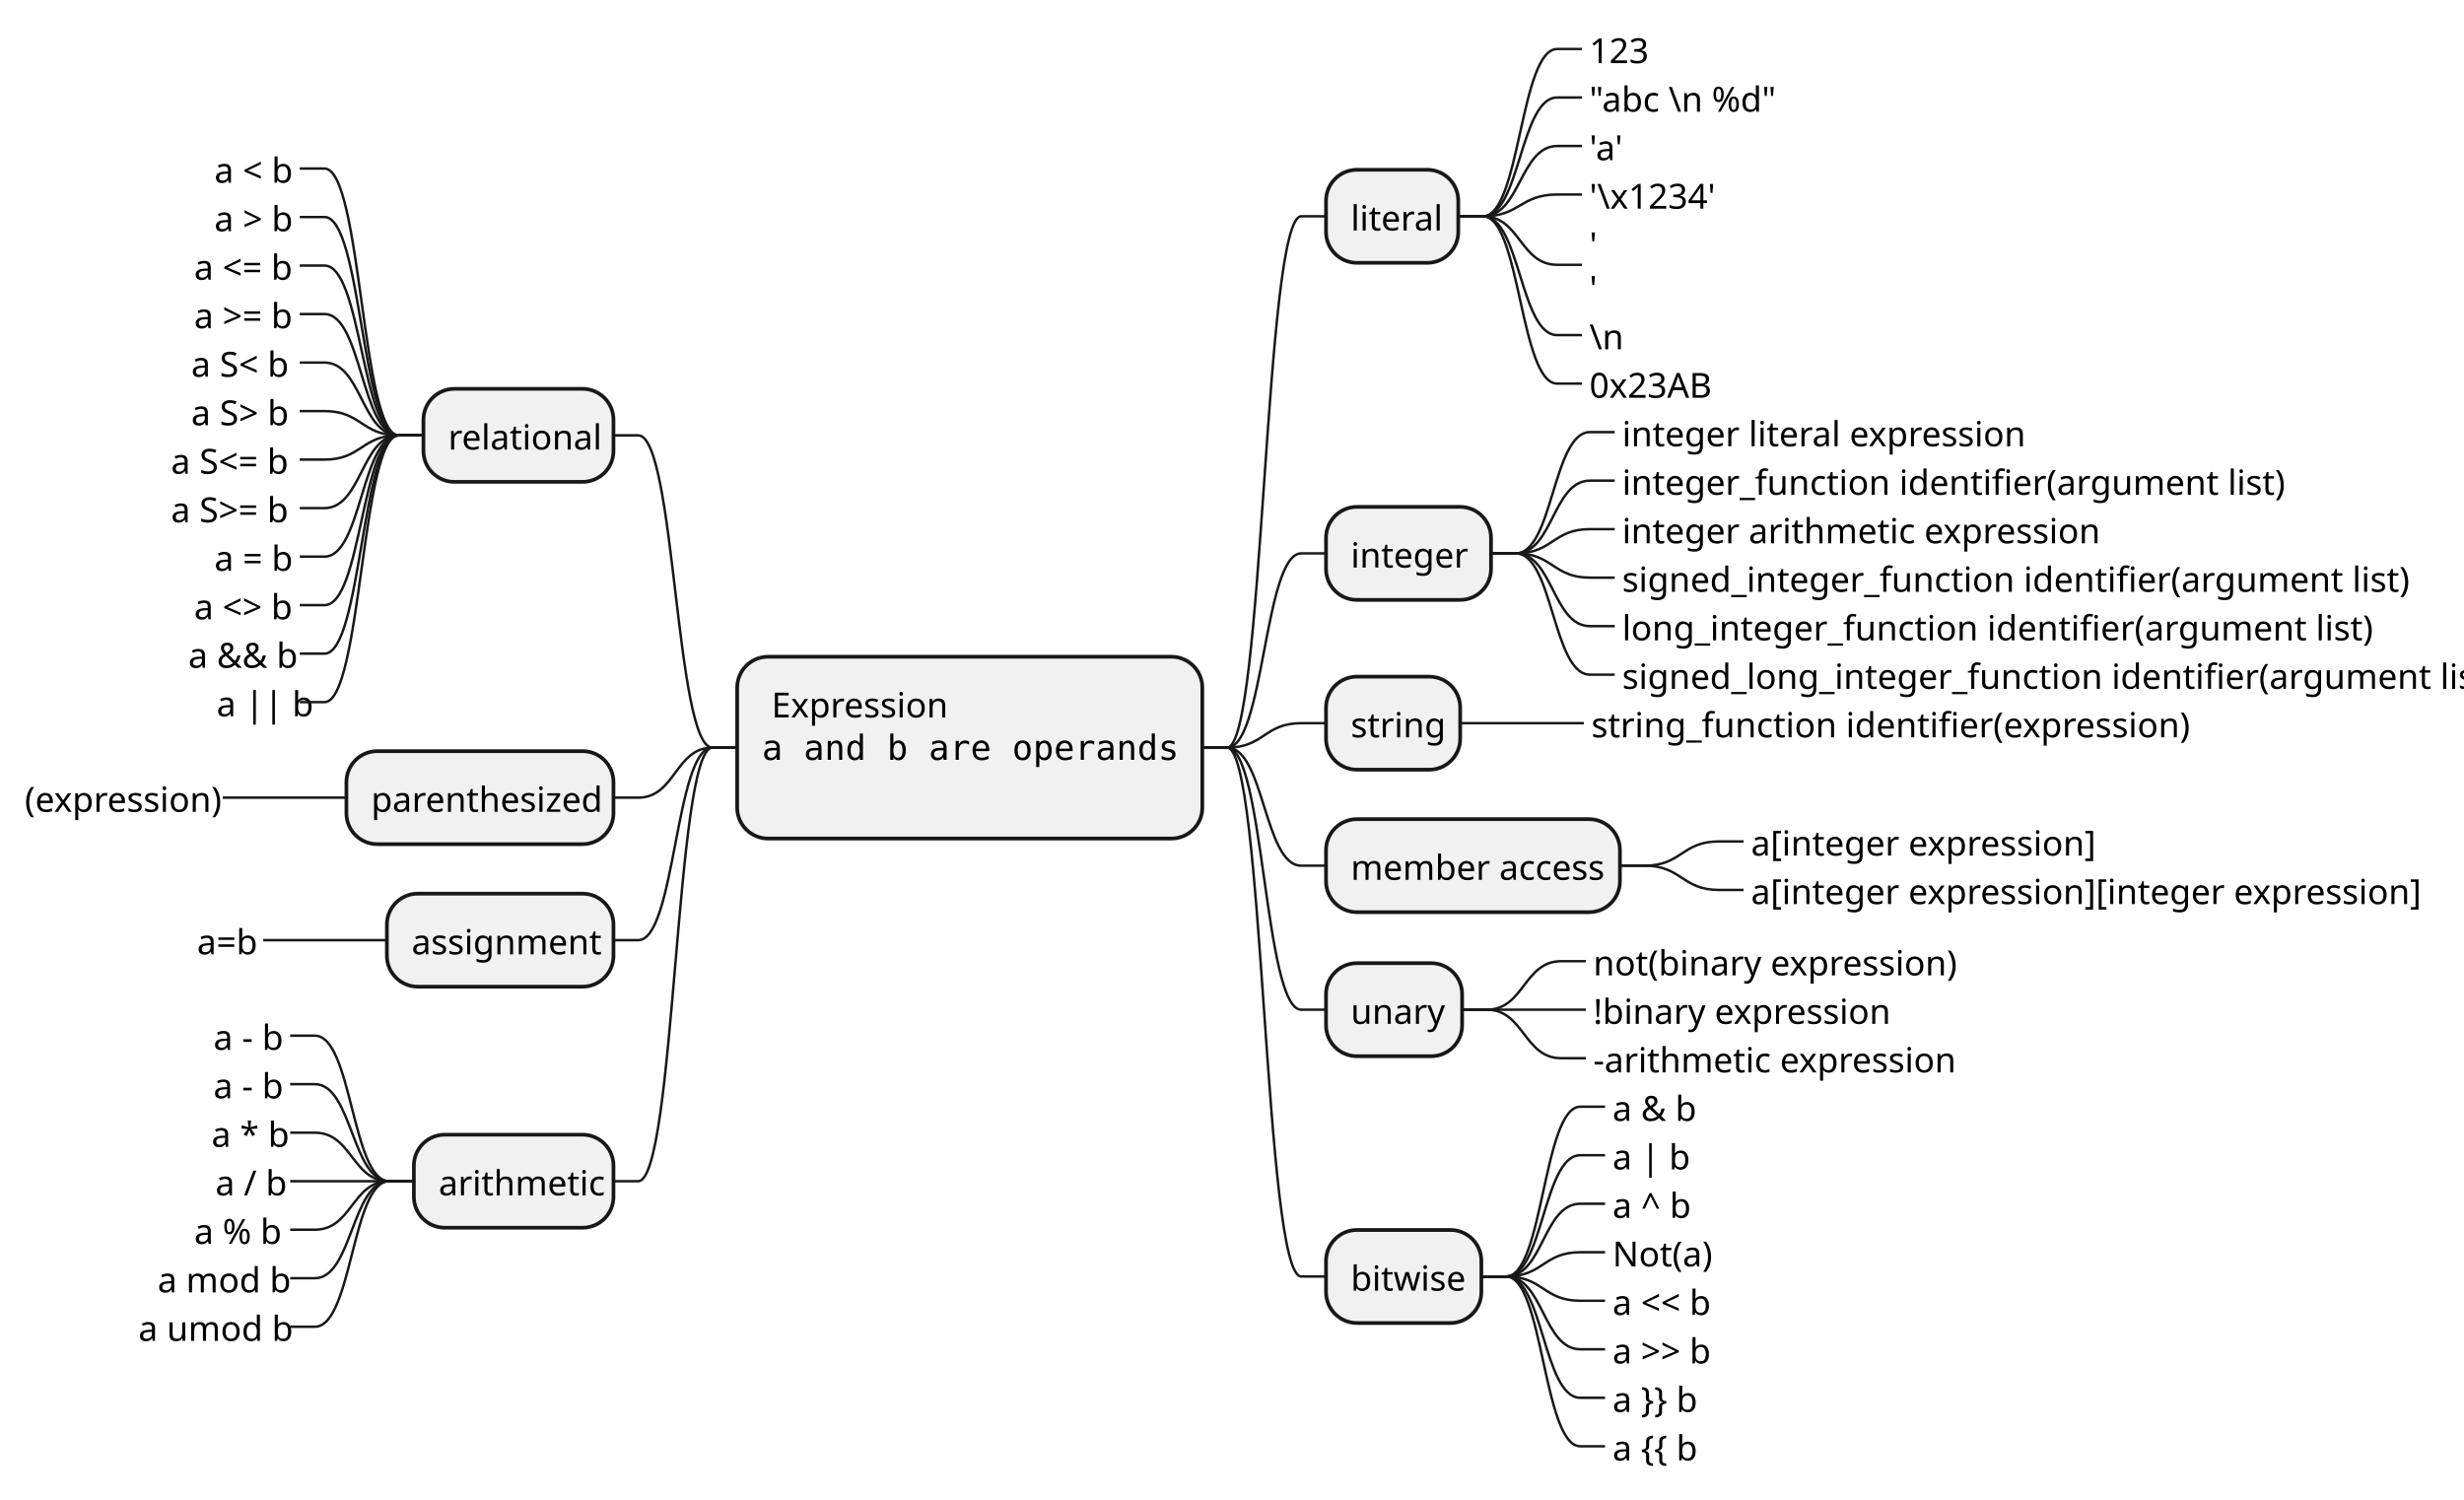
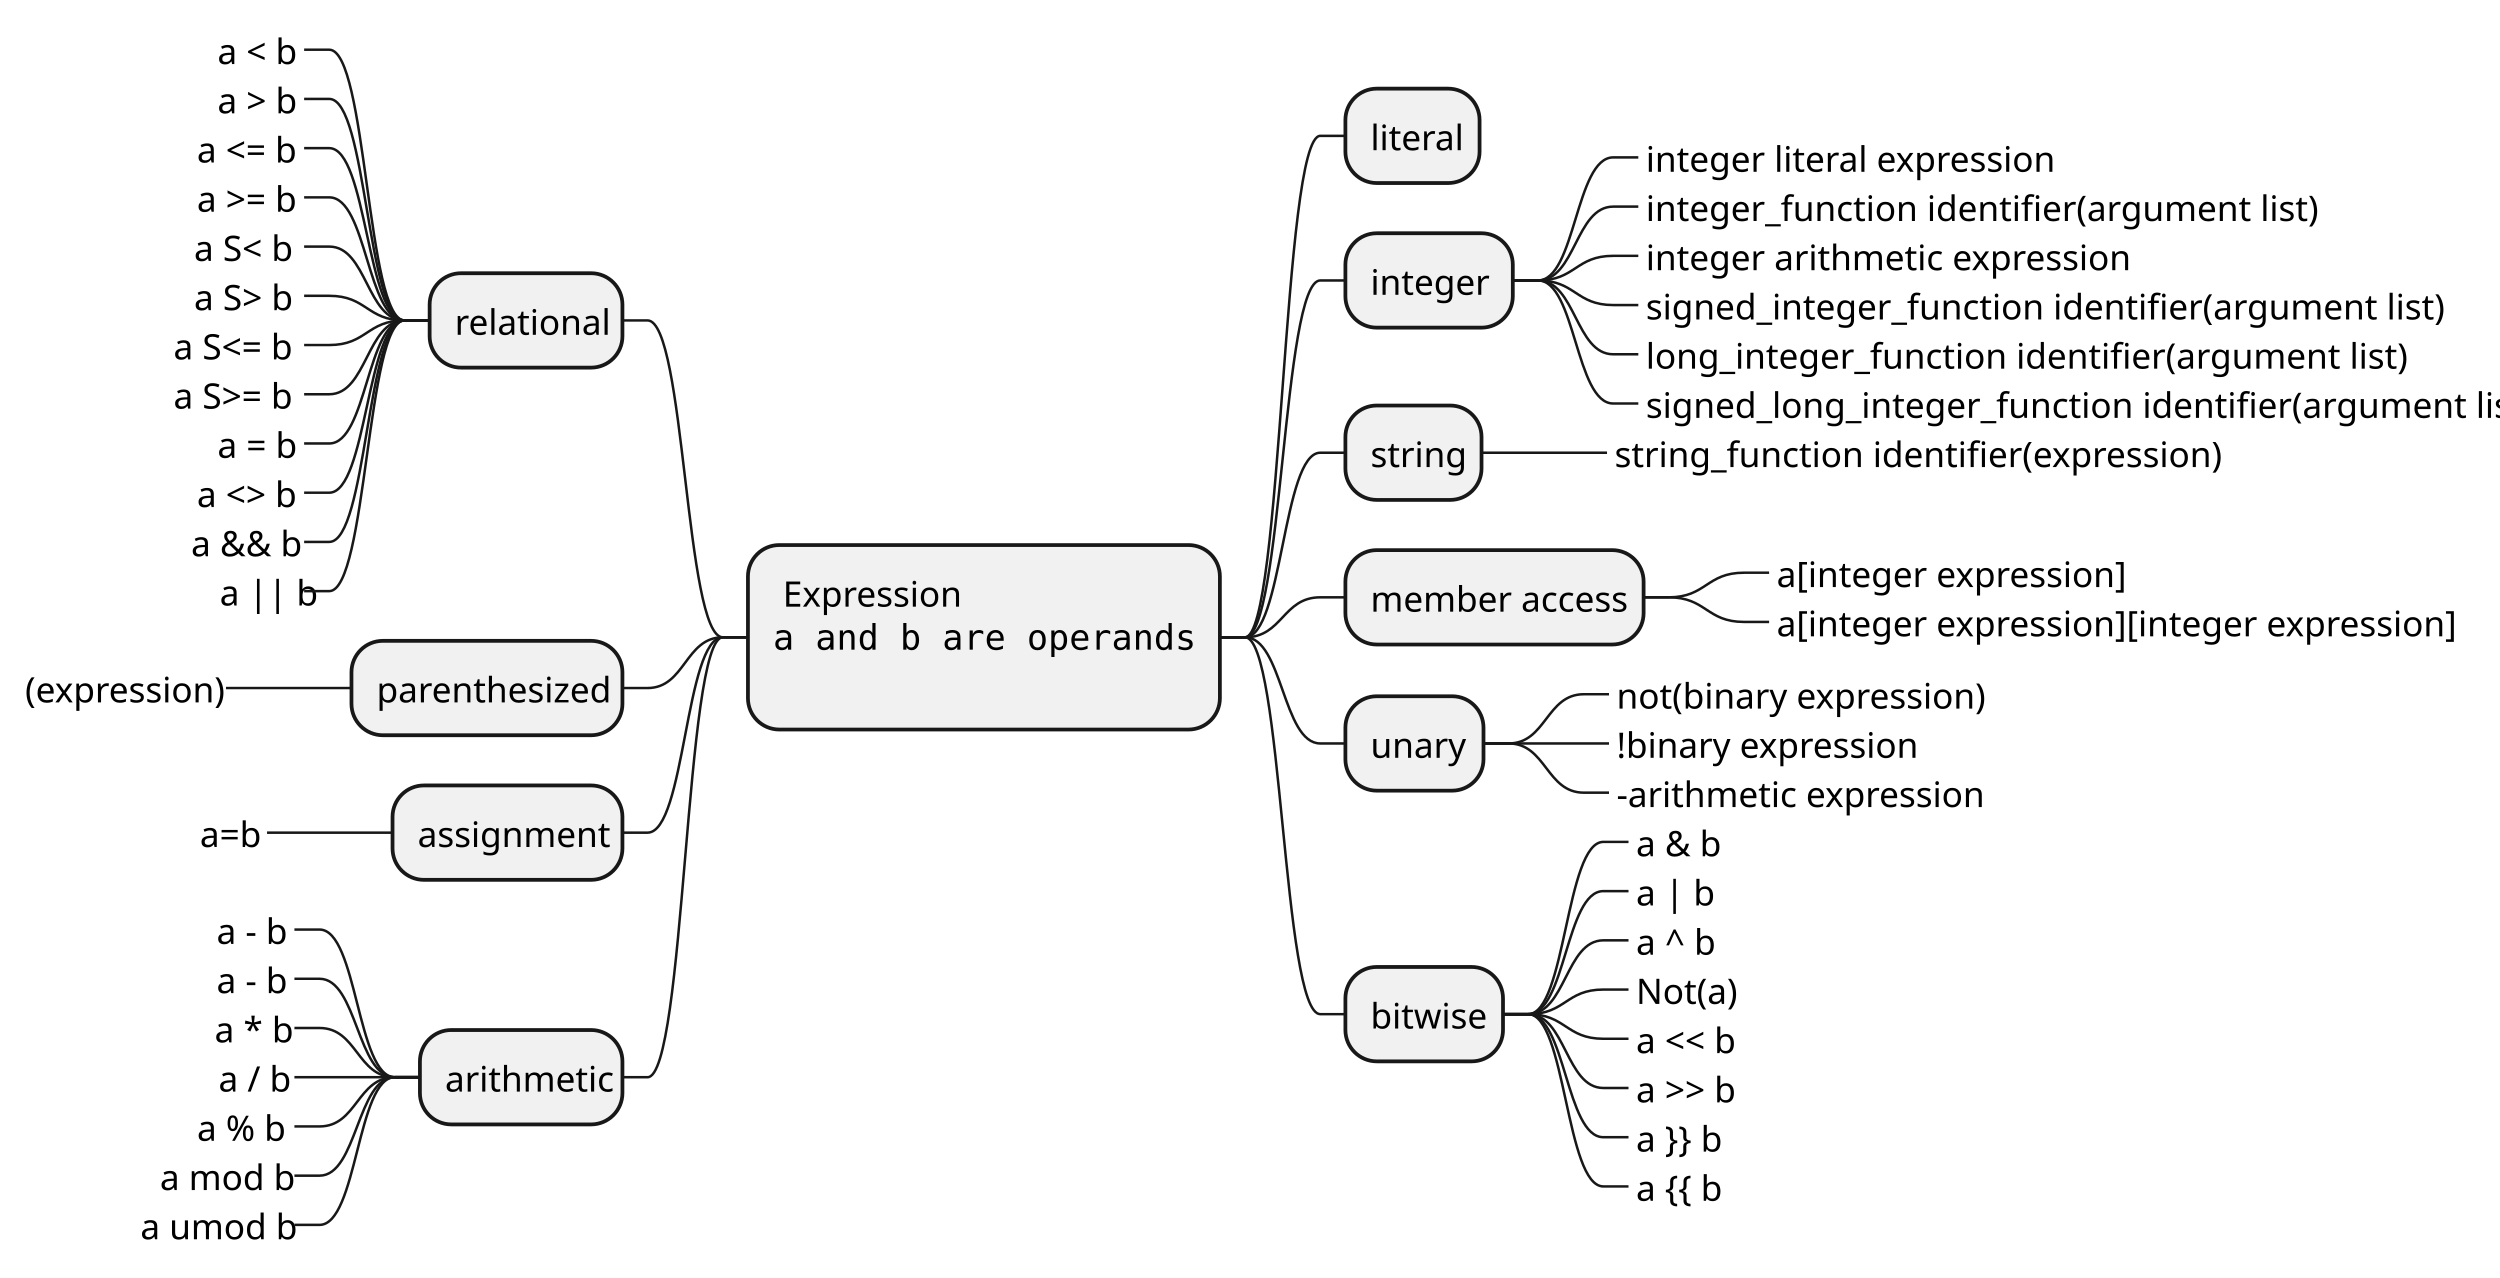
- <svg xmlns="http://www.w3.org/2000/svg" contentStyleType="text/css" height="606px" preserveAspectRatio="none" style="width:996px;height:606px;background:#FFFFFF;" version="1.1" viewBox="0 0 996 606" width="996px" zoomAndPan="magnify">
+ <svg xmlns="http://www.w3.org/2000/svg" contentStyleType="text/css" height="509px" preserveAspectRatio="none" style="width:996px;height:509px;background:#FFFFFF;" version="1.1" viewBox="0 0 996 509" width="996px" zoomAndPan="magnify">
  <defs />
  <g>
-     <rect fill="#F1F1F1" height="73.498" rx="12.5" ry="12.5" style="stroke:#181818;stroke-width:1.5;" width="188.027" x="297.978" y="265.478" />
-     <text fill="#000000" font-family="sans-serif" font-size="14" lengthAdjust="spacing" textLength="69.255" x="311.868" y="290.011">Expression</text>
-     <text fill="#000000" font-family="monospace" font-size="14" lengthAdjust="spacing" textLength="168.027" x="307.978" y="307.162">a and b are operands</text>
-     <text fill="#000000" font-family="sans-serif" font-size="14" lengthAdjust="spacing" textLength="3.89" x="307.978" y="325.899"> </text>
-     <rect fill="#F1F1F1" height="37.609" rx="12.5" ry="12.5" style="stroke:#181818;stroke-width:1.5;" width="53.455" x="536.006" y="68.633" />
-     <text fill="#000000" font-family="sans-serif" font-size="14" lengthAdjust="spacing" textLength="33.455" x="546.006" y="93.166">literal</text>
-     <text fill="#000000" font-family="sans-serif" font-size="14" lengthAdjust="spacing" textLength="23.358" x="642.461" y="25.533">123</text>
-     <path d="M589.461,87.438 L599.461,87.438 C614.461,87.438 614.461,19.805 629.461,19.805 L639.461,19.805 " fill="none" style="stroke:#181818;stroke-width:1.0;" />
-     <text fill="#000000" font-family="sans-serif" font-size="14" lengthAdjust="spacing" textLength="72.201" x="642.461" y="45.143">"abc \n %d"</text>
-     <path d="M589.461,87.438 L599.461,87.438 C614.461,87.438 614.461,39.414 629.461,39.414 L639.461,39.414 " fill="none" style="stroke:#181818;stroke-width:1.0;" />
-     <text fill="#000000" font-family="sans-serif" font-size="14" lengthAdjust="spacing" textLength="13.132" x="642.461" y="64.752">'a'</text>
-     <path d="M589.461,87.438 L599.461,87.438 C614.461,87.438 614.461,59.023 629.461,59.023 L639.461,59.023 " fill="none" style="stroke:#181818;stroke-width:1.0;" />
-     <text fill="#000000" font-family="sans-serif" font-size="14" lengthAdjust="spacing" textLength="47.38" x="642.461" y="84.361">'\x1234'</text>
-     <path d="M589.461,87.438 L599.461,87.438 C614.461,87.438 614.461,78.633 629.461,78.633 L639.461,78.633 " fill="none" style="stroke:#181818;stroke-width:1.0;" />
-     <text fill="#000000" font-family="sans-serif" font-size="14" lengthAdjust="spacing" textLength="2.673" x="642.461" y="103.971">'</text>
-     <text fill="#000000" font-family="sans-serif" font-size="14" lengthAdjust="spacing" textLength="2.673" x="642.461" y="121.58">'</text>
-     <path d="M589.461,87.438 L599.461,87.438 C614.461,87.438 614.461,107.047 629.461,107.047 L639.461,107.047 " fill="none" style="stroke:#181818;stroke-width:1.0;" />
-     <text fill="#000000" font-family="sans-serif" font-size="14" lengthAdjust="spacing" textLength="11.676" x="642.461" y="141.19">\n</text>
-     <path d="M589.461,87.438 L599.461,87.438 C614.461,87.438 614.461,135.461 629.461,135.461 L639.461,135.461 " fill="none" style="stroke:#181818;stroke-width:1.0;" />
-     <text fill="#000000" font-family="sans-serif" font-size="14" lengthAdjust="spacing" textLength="49.034" x="642.461" y="160.799">0x23AB</text>
-     <path d="M589.461,87.438 L599.461,87.438 C614.461,87.438 614.461,155.07 629.461,155.07 L639.461,155.07 " fill="none" style="stroke:#181818;stroke-width:1.0;" />
-     <path d="M486.006,302.227 L496.006,302.227 C511.006,302.227 511.006,87.438 526.006,87.438 L536.006,87.438 " fill="none" style="stroke:#181818;stroke-width:1.0;" />
-     <rect fill="#F1F1F1" height="37.609" rx="12.5" ry="12.5" style="stroke:#181818;stroke-width:1.5;" width="66.696" x="536.006" y="204.898" />
-     <text fill="#000000" font-family="sans-serif" font-size="14" lengthAdjust="spacing" textLength="42.807" x="546.006" y="229.432">integer</text>
-     <text fill="#000000" font-family="sans-serif" font-size="14" lengthAdjust="spacing" textLength="151.744" x="655.702" y="180.408">integer literal expression</text>
-     <path d="M602.702,223.703 L612.702,223.703 C627.702,223.703 627.702,174.68 642.702,174.68 L652.702,174.68 " fill="none" style="stroke:#181818;stroke-width:1.0;" />
-     <text fill="#000000" font-family="sans-serif" font-size="14" lengthAdjust="spacing" textLength="245.902" x="655.702" y="200.018">integer_function identifier(argument list)</text>
-     <path d="M602.702,223.703 L612.702,223.703 C627.702,223.703 627.702,194.289 642.702,194.289 L652.702,194.289 " fill="none" style="stroke:#181818;stroke-width:1.0;" />
-     <text fill="#000000" font-family="sans-serif" font-size="14" lengthAdjust="spacing" textLength="178.972" x="655.702" y="219.627">integer arithmetic expression</text>
-     <path d="M602.702,223.703 L612.702,223.703 C627.702,223.703 627.702,213.898 642.702,213.898 L652.702,213.898 " fill="none" style="stroke:#181818;stroke-width:1.0;" />
-     <text fill="#000000" font-family="sans-serif" font-size="14" lengthAdjust="spacing" textLength="294.943" x="655.702" y="239.236">signed_integer_function identifier(argument list)</text>
-     <path d="M602.702,223.703 L612.702,223.703 C627.702,223.703 627.702,233.508 642.702,233.508 L652.702,233.508 " fill="none" style="stroke:#181818;stroke-width:1.0;" />
-     <text fill="#000000" font-family="sans-serif" font-size="14" lengthAdjust="spacing" textLength="280.157" x="655.702" y="258.846">long_integer_function identifier(argument list)</text>
-     <path d="M602.702,223.703 L612.702,223.703 C627.702,223.703 627.702,253.117 642.702,253.117 L652.702,253.117 " fill="none" style="stroke:#181818;stroke-width:1.0;" />
-     <text fill="#000000" font-family="sans-serif" font-size="14" lengthAdjust="spacing" textLength="329.198" x="655.702" y="278.455">signed_long_integer_function identifier(argument list)</text>
-     <path d="M602.702,223.703 L612.702,223.703 C627.702,223.703 627.702,272.727 642.702,272.727 L652.702,272.727 " fill="none" style="stroke:#181818;stroke-width:1.0;" />
-     <path d="M486.006,302.227 L496.006,302.227 C511.006,302.227 511.006,223.703 526.006,223.703 L536.006,223.703 " fill="none" style="stroke:#181818;stroke-width:1.0;" />
-     <rect fill="#F1F1F1" height="37.609" rx="12.5" ry="12.5" style="stroke:#181818;stroke-width:1.5;" width="54.234" x="536.006" y="273.531" />
-     <text fill="#000000" font-family="sans-serif" font-size="14" lengthAdjust="spacing" textLength="34.234" x="546.006" y="298.065">string</text>
-     <text fill="#000000" font-family="sans-serif" font-size="14" lengthAdjust="spacing" textLength="224.889" x="643.24" y="298.065">string_function identifier(expression)</text>
-     <path d="M590.24,292.336 L600.24,292.336 C615.24,292.336 615.24,292.336 630.24,292.336 L640.24,292.336 " fill="none" style="stroke:#181818;stroke-width:1.0;" />
-     <path d="M486.006,302.227 L496.006,302.227 C511.006,302.227 511.006,292.336 526.006,292.336 L536.006,292.336 " fill="none" style="stroke:#181818;stroke-width:1.0;" />
-     <rect fill="#F1F1F1" height="37.609" rx="12.5" ry="12.5" style="stroke:#181818;stroke-width:1.5;" width="118.807" x="536.006" y="331.141" />
-     <text fill="#000000" font-family="sans-serif" font-size="14" lengthAdjust="spacing" textLength="98.807" x="546.006" y="355.674">member access</text>
-     <text fill="#000000" font-family="sans-serif" font-size="14" lengthAdjust="spacing" textLength="129.965" x="707.812" y="345.869">a[integer expression]</text>
-     <path d="M654.812,349.945 L664.812,349.945 C679.812,349.945 679.812,340.141 694.812,340.141 L704.812,340.141 " fill="none" style="stroke:#181818;stroke-width:1.0;" />
-     <text fill="#000000" font-family="sans-serif" font-size="14" lengthAdjust="spacing" textLength="252.144" x="707.812" y="365.478">a[integer expression][integer expression]</text>
-     <path d="M654.812,349.945 L664.812,349.945 C679.812,349.945 679.812,359.75 694.812,359.75 L704.812,359.75 " fill="none" style="stroke:#181818;stroke-width:1.0;" />
-     <path d="M486.006,302.227 L496.006,302.227 C511.006,302.227 511.006,349.945 526.006,349.945 L536.006,349.945 " fill="none" style="stroke:#181818;stroke-width:1.0;" />
-     <rect fill="#F1F1F1" height="37.609" rx="12.5" ry="12.5" style="stroke:#181818;stroke-width:1.5;" width="55.02" x="536.006" y="389.359" />
-     <text fill="#000000" font-family="sans-serif" font-size="14" lengthAdjust="spacing" textLength="35.02" x="546.006" y="413.893">unary</text>
-     <text fill="#000000" font-family="sans-serif" font-size="14" lengthAdjust="spacing" textLength="138.51" x="644.026" y="394.283">not(binary expression)</text>
-     <path d="M591.026,408.164 L601.026,408.164 C616.026,408.164 616.026,388.555 631.026,388.555 L641.026,388.555 " fill="none" style="stroke:#181818;stroke-width:1.0;" />
-     <text fill="#000000" font-family="sans-serif" font-size="14" lengthAdjust="spacing" textLength="113.613" x="644.026" y="413.893">!binary expression</text>
-     <path d="M591.026,408.164 L601.026,408.164 C616.026,408.164 616.026,408.164 631.026,408.164 L641.026,408.164 " fill="none" style="stroke:#181818;stroke-width:1.0;" />
-     <text fill="#000000" font-family="sans-serif" font-size="14" lengthAdjust="spacing" textLength="136.938" x="644.026" y="433.502">-arithmetic expression</text>
-     <path d="M591.026,408.164 L601.026,408.164 C616.026,408.164 616.026,427.773 631.026,427.773 L641.026,427.773 " fill="none" style="stroke:#181818;stroke-width:1.0;" />
-     <path d="M486.006,302.227 L496.006,302.227 C511.006,302.227 511.006,408.164 526.006,408.164 L536.006,408.164 " fill="none" style="stroke:#181818;stroke-width:1.0;" />
-     <rect fill="#F1F1F1" height="37.609" rx="12.5" ry="12.5" style="stroke:#181818;stroke-width:1.5;" width="62.793" x="536.006" y="497.211" />
-     <text fill="#000000" font-family="sans-serif" font-size="14" lengthAdjust="spacing" textLength="42.793" x="546.006" y="521.744">bitwise</text>
-     <text fill="#000000" font-family="sans-serif" font-size="14" lengthAdjust="spacing" textLength="32.69" x="651.799" y="453.111">a &amp; b</text>
-     <path d="M598.799,516.016 L608.799,516.016 C623.799,516.016 623.799,447.383 638.799,447.383 L648.799,447.383 " fill="none" style="stroke:#181818;stroke-width:1.0;" />
-     <text fill="#000000" font-family="sans-serif" font-size="14" lengthAdjust="spacing" textLength="26.988" x="651.799" y="472.721">a | b</text>
-     <path d="M598.799,516.016 L608.799,516.016 C623.799,516.016 623.799,466.992 638.799,466.992 L648.799,466.992 " fill="none" style="stroke:#181818;stroke-width:1.0;" />
-     <text fill="#000000" font-family="sans-serif" font-size="14" lengthAdjust="spacing" textLength="29.921" x="651.799" y="492.33">a ^ b</text>
-     <path d="M598.799,516.016 L608.799,516.016 C623.799,516.016 623.799,486.602 638.799,486.602 L648.799,486.602 " fill="none" style="stroke:#181818;stroke-width:1.0;" />
-     <text fill="#000000" font-family="sans-serif" font-size="14" lengthAdjust="spacing" textLength="38.897" x="651.799" y="511.94">Not(a)</text>
-     <path d="M598.799,516.016 L608.799,516.016 C623.799,516.016 623.799,506.211 638.799,506.211 L648.799,506.211 " fill="none" style="stroke:#181818;stroke-width:1.0;" />
-     <text fill="#000000" font-family="sans-serif" font-size="14" lengthAdjust="spacing" textLength="39.703" x="651.799" y="531.549">a &lt;&lt; b</text>
-     <path d="M598.799,516.016 L608.799,516.016 C623.799,516.016 623.799,525.82 638.799,525.82 L648.799,525.82 " fill="none" style="stroke:#181818;stroke-width:1.0;" />
-     <text fill="#000000" font-family="sans-serif" font-size="14" lengthAdjust="spacing" textLength="39.703" x="651.799" y="551.158">a &gt;&gt; b</text>
-     <path d="M598.799,516.016 L608.799,516.016 C623.799,516.016 623.799,545.43 638.799,545.43 L648.799,545.43 " fill="none" style="stroke:#181818;stroke-width:1.0;" />
-     <text fill="#000000" font-family="sans-serif" font-size="14" lengthAdjust="spacing" textLength="32.703" x="651.799" y="570.768">a }} b</text>
-     <path d="M598.799,516.016 L608.799,516.016 C623.799,516.016 623.799,565.039 638.799,565.039 L648.799,565.039 " fill="none" style="stroke:#181818;stroke-width:1.0;" />
-     <text fill="#000000" font-family="sans-serif" font-size="14" lengthAdjust="spacing" textLength="32.703" x="651.799" y="590.377">a {{ b</text>
-     <path d="M598.799,516.016 L608.799,516.016 C623.799,516.016 623.799,584.648 638.799,584.648 L648.799,584.648 " fill="none" style="stroke:#181818;stroke-width:1.0;" />
-     <path d="M486.006,302.227 L496.006,302.227 C511.006,302.227 511.006,516.016 526.006,516.016 L536.006,516.016 " fill="none" style="stroke:#181818;stroke-width:1.0;" />
-     <rect fill="#F1F1F1" height="37.609" rx="12.5" ry="12.5" style="stroke:#181818;stroke-width:1.5;" width="76.814" x="171.165" y="157.18" />
-     <text fill="#000000" font-family="sans-serif" font-size="14" lengthAdjust="spacing" textLength="56.813" x="181.165" y="181.713">relational</text>
-     <text fill="#000000" font-family="sans-serif" font-size="14" lengthAdjust="spacing" textLength="31.527" x="86.638" y="73.861">a &lt; b</text>
-     <path d="M171.165,175.984 L161.165,175.984 C146.165,175.984 146.165,68.133 131.165,68.133 L121.165,68.133 " fill="none" style="stroke:#181818;stroke-width:1.0;" />
-     <text fill="#000000" font-family="sans-serif" font-size="14" lengthAdjust="spacing" textLength="31.527" x="86.638" y="93.471">a &gt; b</text>
-     <path d="M171.165,175.984 L161.165,175.984 C146.165,175.984 146.165,87.742 131.165,87.742 L121.165,87.742 " fill="none" style="stroke:#181818;stroke-width:1.0;" />
-     <text fill="#000000" font-family="sans-serif" font-size="14" lengthAdjust="spacing" textLength="39.703" x="78.462" y="113.08">a &lt;= b</text>
-     <path d="M171.165,175.984 L161.165,175.984 C146.165,175.984 146.165,107.352 131.165,107.352 L121.165,107.352 " fill="none" style="stroke:#181818;stroke-width:1.0;" />
-     <text fill="#000000" font-family="sans-serif" font-size="14" lengthAdjust="spacing" textLength="39.703" x="78.462" y="132.69">a &gt;= b</text>
-     <path d="M171.165,175.984 L161.165,175.984 C146.165,175.984 146.165,126.961 131.165,126.961 L121.165,126.961 " fill="none" style="stroke:#181818;stroke-width:1.0;" />
-     <text fill="#000000" font-family="sans-serif" font-size="14" lengthAdjust="spacing" textLength="40.865" x="77.3" y="152.299">a S&lt; b</text>
-     <path d="M171.165,175.984 L161.165,175.984 C146.165,175.984 146.165,146.57 131.165,146.57 L121.165,146.57 " fill="none" style="stroke:#181818;stroke-width:1.0;" />
-     <text fill="#000000" font-family="sans-serif" font-size="14" lengthAdjust="spacing" textLength="40.865" x="77.3" y="171.908">a S&gt; b</text>
-     <path d="M171.165,175.984 L161.165,175.984 C146.165,175.984 146.165,166.18 131.165,166.18 L121.165,166.18 " fill="none" style="stroke:#181818;stroke-width:1.0;" />
-     <text fill="#000000" font-family="sans-serif" font-size="14" lengthAdjust="spacing" textLength="49.041" x="69.124" y="191.518">a S&lt;= b</text>
-     <path d="M171.165,175.984 L161.165,175.984 C146.165,175.984 146.165,185.789 131.165,185.789 L121.165,185.789 " fill="none" style="stroke:#181818;stroke-width:1.0;" />
-     <text fill="#000000" font-family="sans-serif" font-size="14" lengthAdjust="spacing" textLength="49.041" x="69.124" y="211.127">a S&gt;= b</text>
-     <path d="M171.165,175.984 L161.165,175.984 C146.165,175.984 146.165,205.398 131.165,205.398 L121.165,205.398 " fill="none" style="stroke:#181818;stroke-width:1.0;" />
-     <text fill="#000000" font-family="sans-serif" font-size="14" lengthAdjust="spacing" textLength="31.527" x="86.638" y="230.736">a = b</text>
-     <path d="M171.165,175.984 L161.165,175.984 C146.165,175.984 146.165,225.008 131.165,225.008 L121.165,225.008 " fill="none" style="stroke:#181818;stroke-width:1.0;" />
-     <text fill="#000000" font-family="sans-serif" font-size="14" lengthAdjust="spacing" textLength="39.703" x="78.462" y="250.346">a &lt;&gt; b</text>
-     <path d="M171.165,175.984 L161.165,175.984 C146.165,175.984 146.165,244.617 131.165,244.617 L121.165,244.617 " fill="none" style="stroke:#181818;stroke-width:1.0;" />
-     <text fill="#000000" font-family="sans-serif" font-size="14" lengthAdjust="spacing" textLength="42.027" x="76.138" y="269.955">a &amp;&amp; b</text>
-     <path d="M171.165,175.984 L161.165,175.984 C146.165,175.984 146.165,264.227 131.165,264.227 L121.165,264.227 " fill="none" style="stroke:#181818;stroke-width:1.0;" />
-     <text fill="#000000" font-family="sans-serif" font-size="14" lengthAdjust="spacing" textLength="30.625" x="87.54" y="289.565">a || b</text>
-     <path d="M171.165,175.984 L161.165,175.984 C146.165,175.984 146.165,283.836 131.165,283.836 L121.165,283.836 " fill="none" style="stroke:#181818;stroke-width:1.0;" />
-     <path d="M297.978,302.227 L287.978,302.227 C272.978,302.227 272.978,175.984 257.978,175.984 L247.978,175.984 " fill="none" style="stroke:#181818;stroke-width:1.0;" />
-     <rect fill="#F1F1F1" height="37.609" rx="12.5" ry="12.5" style="stroke:#181818;stroke-width:1.5;" width="107.951" x="140.027" y="303.641" />
-     <text fill="#000000" font-family="sans-serif" font-size="14" lengthAdjust="spacing" textLength="87.951" x="150.027" y="328.174">parenthesized</text>
-     <text fill="#000000" font-family="sans-serif" font-size="14" lengthAdjust="spacing" textLength="77.027" x="10" y="328.174">(expression)</text>
-     <path d="M140.027,322.445 L130.027,322.445 C115.027,322.445 115.027,322.445 100.027,322.445 L90.027,322.445 " fill="none" style="stroke:#181818;stroke-width:1.0;" />
-     <path d="M297.978,302.227 L287.978,302.227 C272.978,302.227 272.978,322.445 257.978,322.445 L247.978,322.445 " fill="none" style="stroke:#181818;stroke-width:1.0;" />
-     <rect fill="#F1F1F1" height="37.609" rx="12.5" ry="12.5" style="stroke:#181818;stroke-width:1.5;" width="91.593" x="156.386" y="361.25" />
-     <text fill="#000000" font-family="sans-serif" font-size="14" lengthAdjust="spacing" textLength="71.593" x="166.386" y="385.783">assignment</text>
-     <text fill="#000000" font-family="sans-serif" font-size="14" lengthAdjust="spacing" textLength="23.748" x="79.638" y="385.783">a=b</text>
-     <path d="M156.386,380.055 L146.386,380.055 C131.386,380.055 131.386,380.055 116.386,380.055 L106.386,380.055 " fill="none" style="stroke:#181818;stroke-width:1.0;" />
-     <path d="M297.978,302.227 L287.978,302.227 C272.978,302.227 272.978,380.055 257.978,380.055 L247.978,380.055 " fill="none" style="stroke:#181818;stroke-width:1.0;" />
-     <rect fill="#F1F1F1" height="37.609" rx="12.5" ry="12.5" style="stroke:#181818;stroke-width:1.5;" width="80.683" x="167.296" y="458.688" />
-     <text fill="#000000" font-family="sans-serif" font-size="14" lengthAdjust="spacing" textLength="60.683" x="177.296" y="483.221">arithmetic</text>
-     <text fill="#000000" font-family="sans-serif" font-size="14" lengthAdjust="spacing" textLength="28.014" x="86.282" y="424.393">a - b</text>
-     <path d="M167.296,477.492 L157.296,477.492 C142.296,477.492 142.296,418.664 127.296,418.664 L117.296,418.664 " fill="none" style="stroke:#181818;stroke-width:1.0;" />
-     <text fill="#000000" font-family="sans-serif" font-size="14" lengthAdjust="spacing" textLength="28.014" x="86.282" y="444.002">a - b</text>
-     <path d="M167.296,477.492 L157.296,477.492 C142.296,477.492 142.296,438.273 127.296,438.273 L117.296,438.273 " fill="none" style="stroke:#181818;stroke-width:1.0;" />
-     <text fill="#000000" font-family="sans-serif" font-size="14" lengthAdjust="spacing" textLength="28.8" x="85.496" y="463.611">a * b</text>
-     <path d="M167.296,477.492 L157.296,477.492 C142.296,477.492 142.296,457.883 127.296,457.883 L117.296,457.883 " fill="none" style="stroke:#181818;stroke-width:1.0;" />
-     <text fill="#000000" font-family="sans-serif" font-size="14" lengthAdjust="spacing" textLength="27.241" x="87.055" y="483.221">a / b</text>
-     <path d="M167.296,477.492 L157.296,477.492 C142.296,477.492 142.296,477.492 127.296,477.492 L117.296,477.492 " fill="none" style="stroke:#181818;stroke-width:1.0;" />
-     <text fill="#000000" font-family="sans-serif" font-size="14" lengthAdjust="spacing" textLength="35.8" x="78.496" y="502.83">a % b</text>
-     <path d="M167.296,477.492 L157.296,477.492 C142.296,477.492 142.296,497.102 127.296,497.102 L117.296,497.102 " fill="none" style="stroke:#181818;stroke-width:1.0;" />
-     <text fill="#000000" font-family="sans-serif" font-size="14" lengthAdjust="spacing" textLength="50.586" x="63.71" y="522.439">a mod b</text>
-     <path d="M167.296,477.492 L157.296,477.492 C142.296,477.492 142.296,516.711 127.296,516.711 L117.296,516.711 " fill="none" style="stroke:#181818;stroke-width:1.0;" />
-     <text fill="#000000" font-family="sans-serif" font-size="14" lengthAdjust="spacing" textLength="58.372" x="55.924" y="542.049">a umod b</text>
-     <path d="M167.296,477.492 L157.296,477.492 C142.296,477.492 142.296,536.32 127.296,536.32 L117.296,536.32 " fill="none" style="stroke:#181818;stroke-width:1.0;" />
-     <path d="M297.978,302.227 L287.978,302.227 C272.978,302.227 272.978,477.492 257.978,477.492 L247.978,477.492 " fill="none" style="stroke:#181818;stroke-width:1.0;" />
+     <rect fill="#F1F1F1" height="73.498" rx="12.5" ry="12.5" style="stroke:#181818;stroke-width:1.5;" width="188.027" x="297.978" y="217.149" />
+     <text fill="#000000" font-family="sans-serif" font-size="14" lengthAdjust="spacing" textLength="69.255" x="311.868" y="241.683">Expression</text>
+     <text fill="#000000" font-family="monospace" font-size="14" lengthAdjust="spacing" textLength="168.027" x="307.978" y="258.834">a and b are operands</text>
+     <text fill="#000000" font-family="sans-serif" font-size="14" lengthAdjust="spacing" textLength="3.89" x="307.978" y="277.571"> </text>
+     <rect fill="#F1F1F1" height="37.609" rx="12.5" ry="12.5" style="stroke:#181818;stroke-width:1.5;" width="53.455" x="536.006" y="35.316" />
+     <text fill="#000000" font-family="sans-serif" font-size="14" lengthAdjust="spacing" textLength="33.455" x="546.006" y="59.85">literal</text>
+     <path d="M486.006,253.898 L496.006,253.898 C511.006,253.898 511.006,54.121 526.006,54.121 L536.006,54.121 " fill="none" style="stroke:#181818;stroke-width:1.0;" />
+     <rect fill="#F1F1F1" height="37.609" rx="12.5" ry="12.5" style="stroke:#181818;stroke-width:1.5;" width="66.696" x="536.006" y="92.926" />
+     <text fill="#000000" font-family="sans-serif" font-size="14" lengthAdjust="spacing" textLength="42.807" x="546.006" y="117.459">integer</text>
+     <text fill="#000000" font-family="sans-serif" font-size="14" lengthAdjust="spacing" textLength="151.744" x="655.702" y="68.436">integer literal expression</text>
+     <path d="M602.702,111.731 L612.702,111.731 C627.702,111.731 627.702,62.707 642.702,62.707 L652.702,62.707 " fill="none" style="stroke:#181818;stroke-width:1.0;" />
+     <text fill="#000000" font-family="sans-serif" font-size="14" lengthAdjust="spacing" textLength="245.902" x="655.702" y="88.045">integer_function identifier(argument list)</text>
+     <path d="M602.702,111.731 L612.702,111.731 C627.702,111.731 627.702,82.316 642.702,82.316 L652.702,82.316 " fill="none" style="stroke:#181818;stroke-width:1.0;" />
+     <text fill="#000000" font-family="sans-serif" font-size="14" lengthAdjust="spacing" textLength="178.972" x="655.702" y="107.654">integer arithmetic expression</text>
+     <path d="M602.702,111.731 L612.702,111.731 C627.702,111.731 627.702,101.926 642.702,101.926 L652.702,101.926 " fill="none" style="stroke:#181818;stroke-width:1.0;" />
+     <text fill="#000000" font-family="sans-serif" font-size="14" lengthAdjust="spacing" textLength="294.943" x="655.702" y="127.264">signed_integer_function identifier(argument list)</text>
+     <path d="M602.702,111.731 L612.702,111.731 C627.702,111.731 627.702,121.535 642.702,121.535 L652.702,121.535 " fill="none" style="stroke:#181818;stroke-width:1.0;" />
+     <text fill="#000000" font-family="sans-serif" font-size="14" lengthAdjust="spacing" textLength="280.157" x="655.702" y="146.873">long_integer_function identifier(argument list)</text>
+     <path d="M602.702,111.731 L612.702,111.731 C627.702,111.731 627.702,141.144 642.702,141.144 L652.702,141.144 " fill="none" style="stroke:#181818;stroke-width:1.0;" />
+     <text fill="#000000" font-family="sans-serif" font-size="14" lengthAdjust="spacing" textLength="329.198" x="655.702" y="166.482">signed_long_integer_function identifier(argument list)</text>
+     <path d="M602.702,111.731 L612.702,111.731 C627.702,111.731 627.702,160.754 642.702,160.754 L652.702,160.754 " fill="none" style="stroke:#181818;stroke-width:1.0;" />
+     <path d="M486.006,253.898 L496.006,253.898 C511.006,253.898 511.006,111.731 526.006,111.731 L536.006,111.731 " fill="none" style="stroke:#181818;stroke-width:1.0;" />
+     <rect fill="#F1F1F1" height="37.609" rx="12.5" ry="12.5" style="stroke:#181818;stroke-width:1.5;" width="54.234" x="536.006" y="161.559" />
+     <text fill="#000000" font-family="sans-serif" font-size="14" lengthAdjust="spacing" textLength="34.234" x="546.006" y="186.092">string</text>
+     <text fill="#000000" font-family="sans-serif" font-size="14" lengthAdjust="spacing" textLength="224.889" x="643.24" y="186.092">string_function identifier(expression)</text>
+     <path d="M590.24,180.363 L600.24,180.363 C615.24,180.363 615.24,180.363 630.24,180.363 L640.24,180.363 " fill="none" style="stroke:#181818;stroke-width:1.0;" />
+     <path d="M486.006,253.898 L496.006,253.898 C511.006,253.898 511.006,180.363 526.006,180.363 L536.006,180.363 " fill="none" style="stroke:#181818;stroke-width:1.0;" />
+     <rect fill="#F1F1F1" height="37.609" rx="12.5" ry="12.5" style="stroke:#181818;stroke-width:1.5;" width="118.807" x="536.006" y="219.168" />
+     <text fill="#000000" font-family="sans-serif" font-size="14" lengthAdjust="spacing" textLength="98.807" x="546.006" y="243.701">member access</text>
+     <text fill="#000000" font-family="sans-serif" font-size="14" lengthAdjust="spacing" textLength="129.965" x="707.812" y="233.897">a[integer expression]</text>
+     <path d="M654.812,237.973 L664.812,237.973 C679.812,237.973 679.812,228.168 694.812,228.168 L704.812,228.168 " fill="none" style="stroke:#181818;stroke-width:1.0;" />
+     <text fill="#000000" font-family="sans-serif" font-size="14" lengthAdjust="spacing" textLength="252.144" x="707.812" y="253.506">a[integer expression][integer expression]</text>
+     <path d="M654.812,237.973 L664.812,237.973 C679.812,237.973 679.812,247.777 694.812,247.777 L704.812,247.777 " fill="none" style="stroke:#181818;stroke-width:1.0;" />
+     <path d="M486.006,253.898 L496.006,253.898 C511.006,253.898 511.006,237.973 526.006,237.973 L536.006,237.973 " fill="none" style="stroke:#181818;stroke-width:1.0;" />
+     <rect fill="#F1F1F1" height="37.609" rx="12.5" ry="12.5" style="stroke:#181818;stroke-width:1.5;" width="55.02" x="536.006" y="277.387" />
+     <text fill="#000000" font-family="sans-serif" font-size="14" lengthAdjust="spacing" textLength="35.02" x="546.006" y="301.92">unary</text>
+     <text fill="#000000" font-family="sans-serif" font-size="14" lengthAdjust="spacing" textLength="138.51" x="644.026" y="282.31">not(binary expression)</text>
+     <path d="M591.026,296.191 L601.026,296.191 C616.026,296.191 616.026,276.582 631.026,276.582 L641.026,276.582 " fill="none" style="stroke:#181818;stroke-width:1.0;" />
+     <text fill="#000000" font-family="sans-serif" font-size="14" lengthAdjust="spacing" textLength="113.613" x="644.026" y="301.92">!binary expression</text>
+     <path d="M591.026,296.191 L601.026,296.191 C616.026,296.191 616.026,296.191 631.026,296.191 L641.026,296.191 " fill="none" style="stroke:#181818;stroke-width:1.0;" />
+     <text fill="#000000" font-family="sans-serif" font-size="14" lengthAdjust="spacing" textLength="136.938" x="644.026" y="321.529">-arithmetic expression</text>
+     <path d="M591.026,296.191 L601.026,296.191 C616.026,296.191 616.026,315.801 631.026,315.801 L641.026,315.801 " fill="none" style="stroke:#181818;stroke-width:1.0;" />
+     <path d="M486.006,253.898 L496.006,253.898 C511.006,253.898 511.006,296.191 526.006,296.191 L536.006,296.191 " fill="none" style="stroke:#181818;stroke-width:1.0;" />
+     <rect fill="#F1F1F1" height="37.609" rx="12.5" ry="12.5" style="stroke:#181818;stroke-width:1.5;" width="62.793" x="536.006" y="385.238" />
+     <text fill="#000000" font-family="sans-serif" font-size="14" lengthAdjust="spacing" textLength="42.793" x="546.006" y="409.772">bitwise</text>
+     <text fill="#000000" font-family="sans-serif" font-size="14" lengthAdjust="spacing" textLength="32.69" x="651.799" y="341.139">a &amp; b</text>
+     <path d="M598.799,404.043 L608.799,404.043 C623.799,404.043 623.799,335.41 638.799,335.41 L648.799,335.41 " fill="none" style="stroke:#181818;stroke-width:1.0;" />
+     <text fill="#000000" font-family="sans-serif" font-size="14" lengthAdjust="spacing" textLength="26.988" x="651.799" y="360.748">a | b</text>
+     <path d="M598.799,404.043 L608.799,404.043 C623.799,404.043 623.799,355.019 638.799,355.019 L648.799,355.019 " fill="none" style="stroke:#181818;stroke-width:1.0;" />
+     <text fill="#000000" font-family="sans-serif" font-size="14" lengthAdjust="spacing" textLength="29.921" x="651.799" y="380.357">a ^ b</text>
+     <path d="M598.799,404.043 L608.799,404.043 C623.799,404.043 623.799,374.629 638.799,374.629 L648.799,374.629 " fill="none" style="stroke:#181818;stroke-width:1.0;" />
+     <text fill="#000000" font-family="sans-serif" font-size="14" lengthAdjust="spacing" textLength="38.897" x="651.799" y="399.967">Not(a)</text>
+     <path d="M598.799,404.043 L608.799,404.043 C623.799,404.043 623.799,394.238 638.799,394.238 L648.799,394.238 " fill="none" style="stroke:#181818;stroke-width:1.0;" />
+     <text fill="#000000" font-family="sans-serif" font-size="14" lengthAdjust="spacing" textLength="39.703" x="651.799" y="419.576">a &lt;&lt; b</text>
+     <path d="M598.799,404.043 L608.799,404.043 C623.799,404.043 623.799,413.848 638.799,413.848 L648.799,413.848 " fill="none" style="stroke:#181818;stroke-width:1.0;" />
+     <text fill="#000000" font-family="sans-serif" font-size="14" lengthAdjust="spacing" textLength="39.703" x="651.799" y="439.185">a &gt;&gt; b</text>
+     <path d="M598.799,404.043 L608.799,404.043 C623.799,404.043 623.799,433.457 638.799,433.457 L648.799,433.457 " fill="none" style="stroke:#181818;stroke-width:1.0;" />
+     <text fill="#000000" font-family="sans-serif" font-size="14" lengthAdjust="spacing" textLength="32.703" x="651.799" y="458.795">a }} b</text>
+     <path d="M598.799,404.043 L608.799,404.043 C623.799,404.043 623.799,453.066 638.799,453.066 L648.799,453.066 " fill="none" style="stroke:#181818;stroke-width:1.0;" />
+     <text fill="#000000" font-family="sans-serif" font-size="14" lengthAdjust="spacing" textLength="32.703" x="651.799" y="478.404">a {{ b</text>
+     <path d="M598.799,404.043 L608.799,404.043 C623.799,404.043 623.799,472.676 638.799,472.676 L648.799,472.676 " fill="none" style="stroke:#181818;stroke-width:1.0;" />
+     <path d="M486.006,253.898 L496.006,253.898 C511.006,253.898 511.006,404.043 526.006,404.043 L536.006,404.043 " fill="none" style="stroke:#181818;stroke-width:1.0;" />
+     <rect fill="#F1F1F1" height="37.609" rx="12.5" ry="12.5" style="stroke:#181818;stroke-width:1.5;" width="76.814" x="171.165" y="108.852" />
+     <text fill="#000000" font-family="sans-serif" font-size="14" lengthAdjust="spacing" textLength="56.813" x="181.165" y="133.385">relational</text>
+     <text fill="#000000" font-family="sans-serif" font-size="14" lengthAdjust="spacing" textLength="31.527" x="86.638" y="25.533">a &lt; b</text>
+     <path d="M171.165,127.656 L161.165,127.656 C146.165,127.656 146.165,19.805 131.165,19.805 L121.165,19.805 " fill="none" style="stroke:#181818;stroke-width:1.0;" />
+     <text fill="#000000" font-family="sans-serif" font-size="14" lengthAdjust="spacing" textLength="31.527" x="86.638" y="45.143">a &gt; b</text>
+     <path d="M171.165,127.656 L161.165,127.656 C146.165,127.656 146.165,39.414 131.165,39.414 L121.165,39.414 " fill="none" style="stroke:#181818;stroke-width:1.0;" />
+     <text fill="#000000" font-family="sans-serif" font-size="14" lengthAdjust="spacing" textLength="39.703" x="78.462" y="64.752">a &lt;= b</text>
+     <path d="M171.165,127.656 L161.165,127.656 C146.165,127.656 146.165,59.023 131.165,59.023 L121.165,59.023 " fill="none" style="stroke:#181818;stroke-width:1.0;" />
+     <text fill="#000000" font-family="sans-serif" font-size="14" lengthAdjust="spacing" textLength="39.703" x="78.462" y="84.361">a &gt;= b</text>
+     <path d="M171.165,127.656 L161.165,127.656 C146.165,127.656 146.165,78.633 131.165,78.633 L121.165,78.633 " fill="none" style="stroke:#181818;stroke-width:1.0;" />
+     <text fill="#000000" font-family="sans-serif" font-size="14" lengthAdjust="spacing" textLength="40.865" x="77.3" y="103.971">a S&lt; b</text>
+     <path d="M171.165,127.656 L161.165,127.656 C146.165,127.656 146.165,98.242 131.165,98.242 L121.165,98.242 " fill="none" style="stroke:#181818;stroke-width:1.0;" />
+     <text fill="#000000" font-family="sans-serif" font-size="14" lengthAdjust="spacing" textLength="40.865" x="77.3" y="123.58">a S&gt; b</text>
+     <path d="M171.165,127.656 L161.165,127.656 C146.165,127.656 146.165,117.852 131.165,117.852 L121.165,117.852 " fill="none" style="stroke:#181818;stroke-width:1.0;" />
+     <text fill="#000000" font-family="sans-serif" font-size="14" lengthAdjust="spacing" textLength="49.041" x="69.124" y="143.19">a S&lt;= b</text>
+     <path d="M171.165,127.656 L161.165,127.656 C146.165,127.656 146.165,137.461 131.165,137.461 L121.165,137.461 " fill="none" style="stroke:#181818;stroke-width:1.0;" />
+     <text fill="#000000" font-family="sans-serif" font-size="14" lengthAdjust="spacing" textLength="49.041" x="69.124" y="162.799">a S&gt;= b</text>
+     <path d="M171.165,127.656 L161.165,127.656 C146.165,127.656 146.165,157.07 131.165,157.07 L121.165,157.07 " fill="none" style="stroke:#181818;stroke-width:1.0;" />
+     <text fill="#000000" font-family="sans-serif" font-size="14" lengthAdjust="spacing" textLength="31.527" x="86.638" y="182.408">a = b</text>
+     <path d="M171.165,127.656 L161.165,127.656 C146.165,127.656 146.165,176.68 131.165,176.68 L121.165,176.68 " fill="none" style="stroke:#181818;stroke-width:1.0;" />
+     <text fill="#000000" font-family="sans-serif" font-size="14" lengthAdjust="spacing" textLength="39.703" x="78.462" y="202.018">a &lt;&gt; b</text>
+     <path d="M171.165,127.656 L161.165,127.656 C146.165,127.656 146.165,196.289 131.165,196.289 L121.165,196.289 " fill="none" style="stroke:#181818;stroke-width:1.0;" />
+     <text fill="#000000" font-family="sans-serif" font-size="14" lengthAdjust="spacing" textLength="42.027" x="76.138" y="221.627">a &amp;&amp; b</text>
+     <path d="M171.165,127.656 L161.165,127.656 C146.165,127.656 146.165,215.898 131.165,215.898 L121.165,215.898 " fill="none" style="stroke:#181818;stroke-width:1.0;" />
+     <text fill="#000000" font-family="sans-serif" font-size="14" lengthAdjust="spacing" textLength="30.625" x="87.54" y="241.236">a || b</text>
+     <path d="M171.165,127.656 L161.165,127.656 C146.165,127.656 146.165,235.508 131.165,235.508 L121.165,235.508 " fill="none" style="stroke:#181818;stroke-width:1.0;" />
+     <path d="M297.978,253.898 L287.978,253.898 C272.978,253.898 272.978,127.656 257.978,127.656 L247.978,127.656 " fill="none" style="stroke:#181818;stroke-width:1.0;" />
+     <rect fill="#F1F1F1" height="37.609" rx="12.5" ry="12.5" style="stroke:#181818;stroke-width:1.5;" width="107.951" x="140.027" y="255.312" />
+     <text fill="#000000" font-family="sans-serif" font-size="14" lengthAdjust="spacing" textLength="87.951" x="150.027" y="279.846">parenthesized</text>
+     <text fill="#000000" font-family="sans-serif" font-size="14" lengthAdjust="spacing" textLength="77.027" x="10" y="279.846">(expression)</text>
+     <path d="M140.027,274.117 L130.027,274.117 C115.027,274.117 115.027,274.117 100.027,274.117 L90.027,274.117 " fill="none" style="stroke:#181818;stroke-width:1.0;" />
+     <path d="M297.978,253.898 L287.978,253.898 C272.978,253.898 272.978,274.117 257.978,274.117 L247.978,274.117 " fill="none" style="stroke:#181818;stroke-width:1.0;" />
+     <rect fill="#F1F1F1" height="37.609" rx="12.5" ry="12.5" style="stroke:#181818;stroke-width:1.5;" width="91.593" x="156.386" y="312.922" />
+     <text fill="#000000" font-family="sans-serif" font-size="14" lengthAdjust="spacing" textLength="71.593" x="166.386" y="337.455">assignment</text>
+     <text fill="#000000" font-family="sans-serif" font-size="14" lengthAdjust="spacing" textLength="23.748" x="79.638" y="337.455">a=b</text>
+     <path d="M156.386,331.727 L146.386,331.727 C131.386,331.727 131.386,331.727 116.386,331.727 L106.386,331.727 " fill="none" style="stroke:#181818;stroke-width:1.0;" />
+     <path d="M297.978,253.898 L287.978,253.898 C272.978,253.898 272.978,331.727 257.978,331.727 L247.978,331.727 " fill="none" style="stroke:#181818;stroke-width:1.0;" />
+     <rect fill="#F1F1F1" height="37.609" rx="12.5" ry="12.5" style="stroke:#181818;stroke-width:1.5;" width="80.683" x="167.296" y="410.359" />
+     <text fill="#000000" font-family="sans-serif" font-size="14" lengthAdjust="spacing" textLength="60.683" x="177.296" y="434.893">arithmetic</text>
+     <text fill="#000000" font-family="sans-serif" font-size="14" lengthAdjust="spacing" textLength="28.014" x="86.282" y="376.065">a - b</text>
+     <path d="M167.296,429.164 L157.296,429.164 C142.296,429.164 142.296,370.336 127.296,370.336 L117.296,370.336 " fill="none" style="stroke:#181818;stroke-width:1.0;" />
+     <text fill="#000000" font-family="sans-serif" font-size="14" lengthAdjust="spacing" textLength="28.014" x="86.282" y="395.674">a - b</text>
+     <path d="M167.296,429.164 L157.296,429.164 C142.296,429.164 142.296,389.945 127.296,389.945 L117.296,389.945 " fill="none" style="stroke:#181818;stroke-width:1.0;" />
+     <text fill="#000000" font-family="sans-serif" font-size="14" lengthAdjust="spacing" textLength="28.8" x="85.496" y="415.283">a * b</text>
+     <path d="M167.296,429.164 L157.296,429.164 C142.296,429.164 142.296,409.555 127.296,409.555 L117.296,409.555 " fill="none" style="stroke:#181818;stroke-width:1.0;" />
+     <text fill="#000000" font-family="sans-serif" font-size="14" lengthAdjust="spacing" textLength="27.241" x="87.055" y="434.893">a / b</text>
+     <path d="M167.296,429.164 L157.296,429.164 C142.296,429.164 142.296,429.164 127.296,429.164 L117.296,429.164 " fill="none" style="stroke:#181818;stroke-width:1.0;" />
+     <text fill="#000000" font-family="sans-serif" font-size="14" lengthAdjust="spacing" textLength="35.8" x="78.496" y="454.502">a % b</text>
+     <path d="M167.296,429.164 L157.296,429.164 C142.296,429.164 142.296,448.773 127.296,448.773 L117.296,448.773 " fill="none" style="stroke:#181818;stroke-width:1.0;" />
+     <text fill="#000000" font-family="sans-serif" font-size="14" lengthAdjust="spacing" textLength="50.586" x="63.71" y="474.111">a mod b</text>
+     <path d="M167.296,429.164 L157.296,429.164 C142.296,429.164 142.296,468.383 127.296,468.383 L117.296,468.383 " fill="none" style="stroke:#181818;stroke-width:1.0;" />
+     <text fill="#000000" font-family="sans-serif" font-size="14" lengthAdjust="spacing" textLength="58.372" x="55.924" y="493.721">a umod b</text>
+     <path d="M167.296,429.164 L157.296,429.164 C142.296,429.164 142.296,487.992 127.296,487.992 L117.296,487.992 " fill="none" style="stroke:#181818;stroke-width:1.0;" />
+     <path d="M297.978,253.898 L287.978,253.898 C272.978,253.898 272.978,429.164 257.978,429.164 L247.978,429.164 " fill="none" style="stroke:#181818;stroke-width:1.0;" />
  </g>
</svg>
